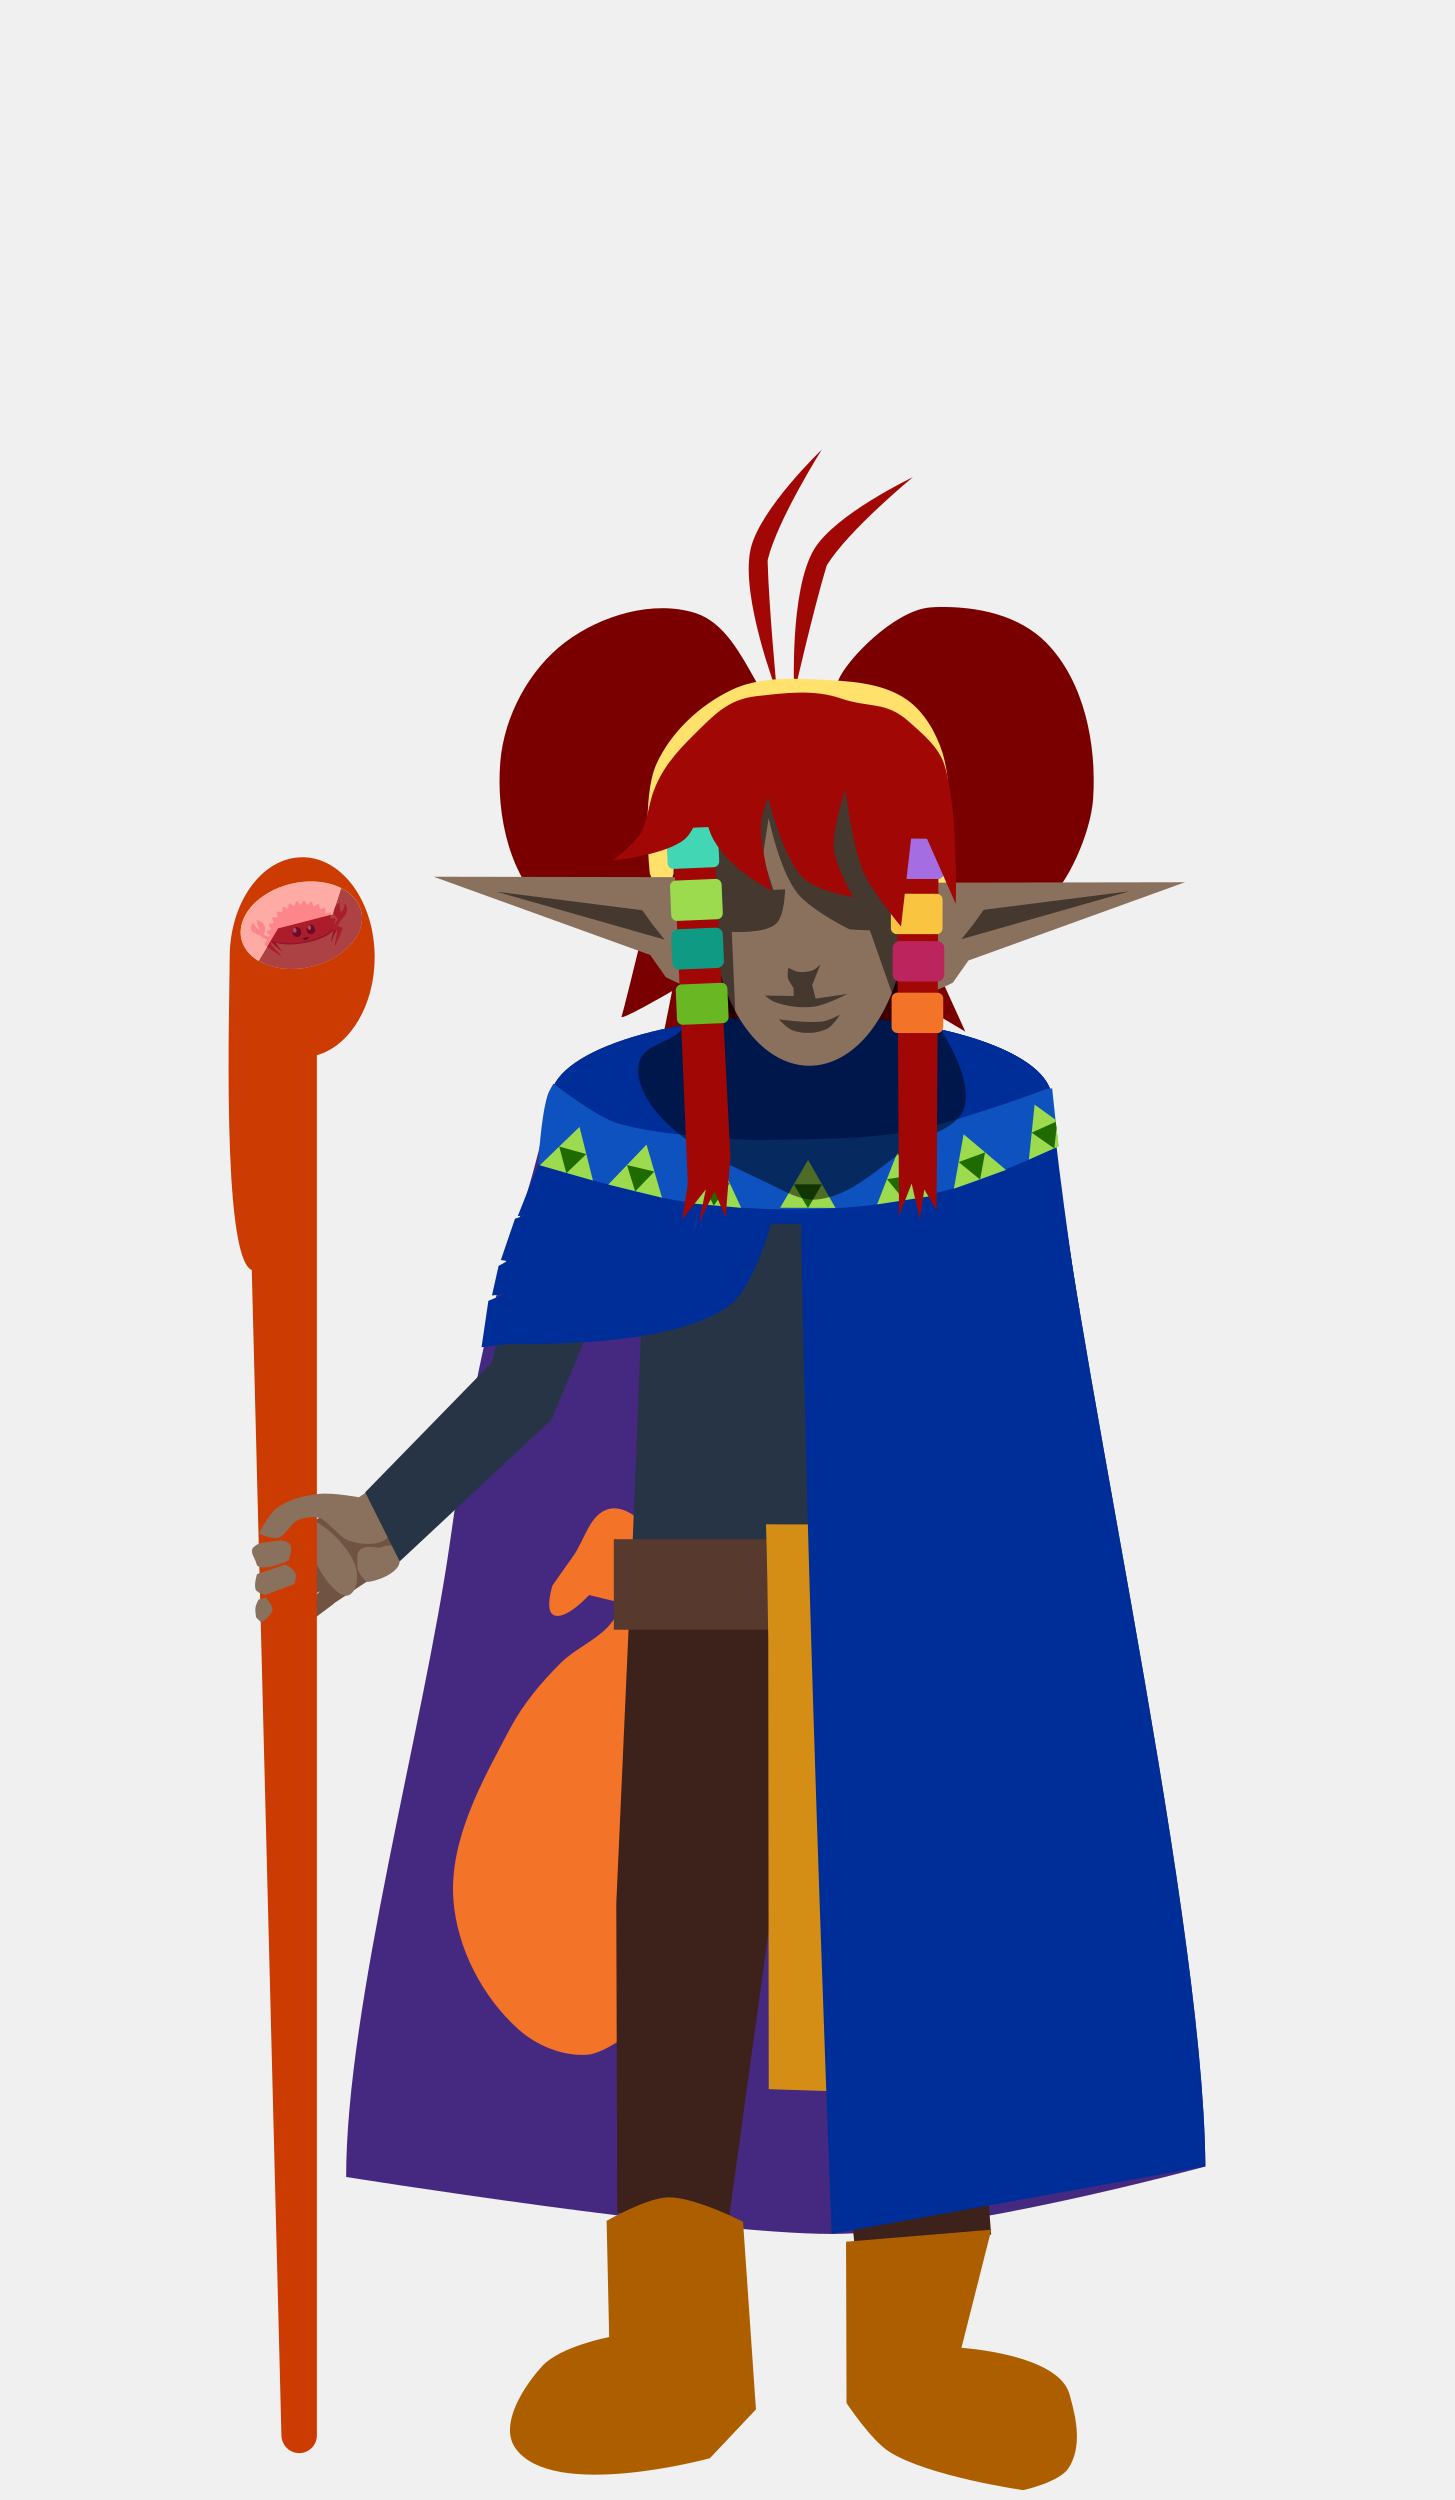
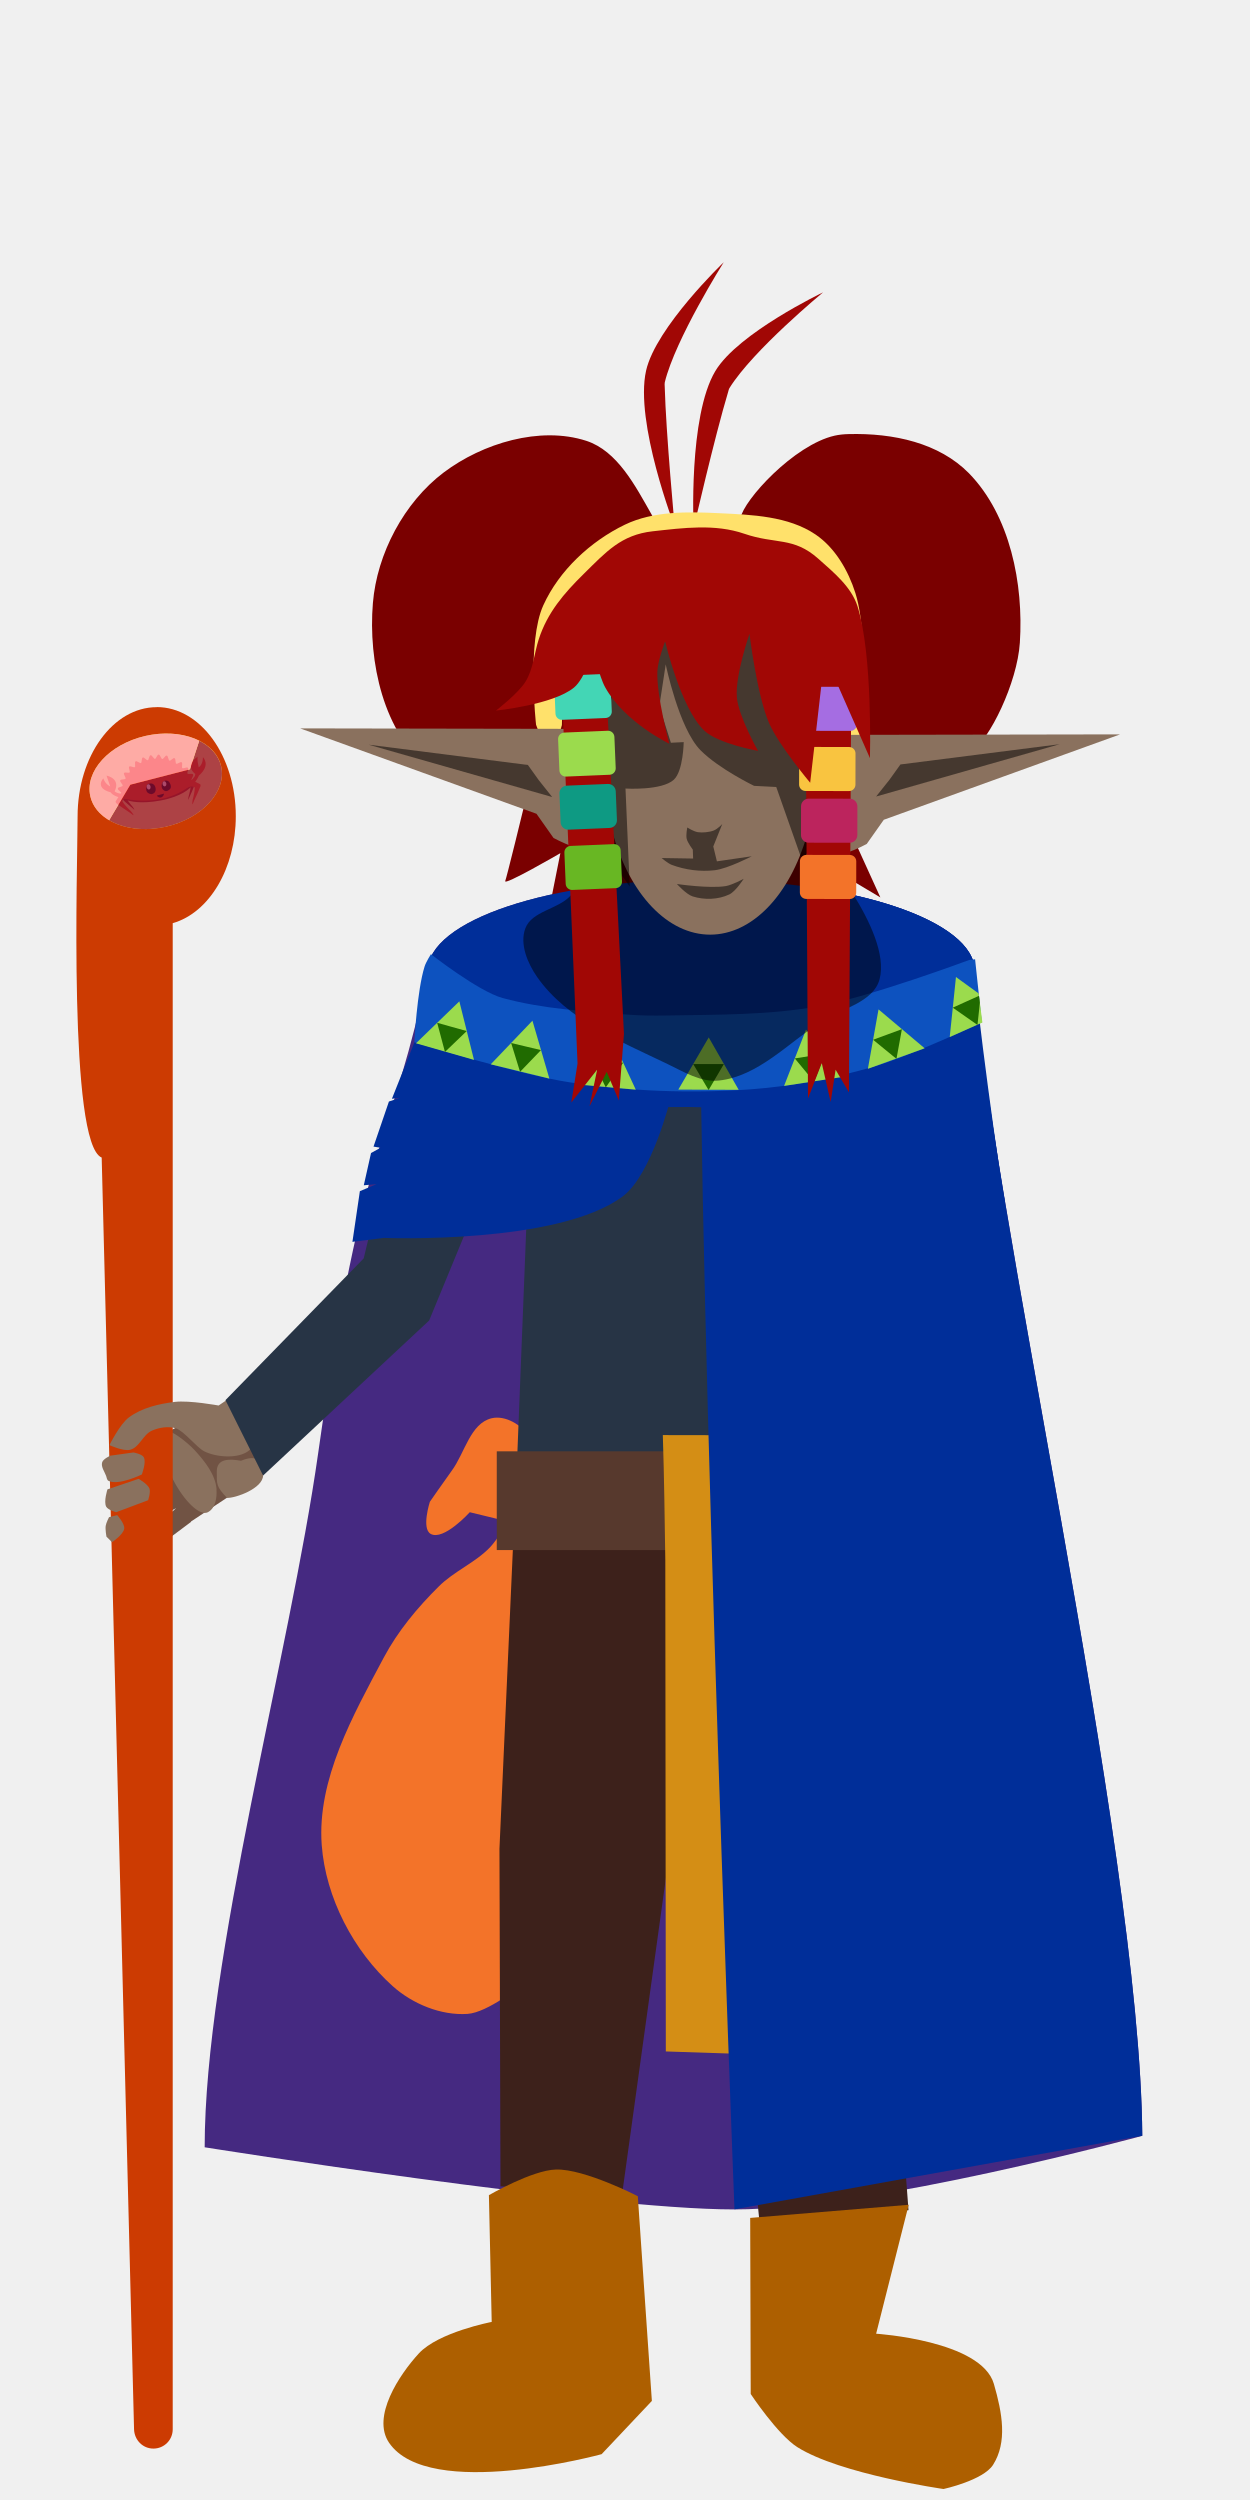
- <svg xmlns="http://www.w3.org/2000/svg" width="15.346mm" height="26.385mm" viewBox="0 0 15.346 26.385" version="1.1" id="svg5">
+ <svg xmlns="http://www.w3.org/2000/svg" width="64" height="128" viewBox="0 0 16.933 33.867" version="1.1" id="svg5">
  <defs id="defs2" />
  <g id="layer1" transform="translate(-14.94546,-23.69205)">
-     <g id="g20350" transform="translate(0.4496761)">
+     <g id="g20350" transform="matrix(1.4007,0,0,1.4007,-7.703476,-12.58691)">
      <path id="path1697" style="fill:#452981;stroke-width:3.193;stroke-linecap:round;stroke-linejoin:round;paint-order:fill markers stroke" d="m 22.952,34.407 c -1.461,0 -2.646,0.396 -2.646,0.884 -0.338,1.648 -0.624,1.582 -1.059,4.662 -0.274,1.94 -1.098,4.907 -1.098,6.715 0,0 3.775,0.602 5.124,0.601 1.336,-4.69e-4 3.944,-0.712 3.944,-0.712 -0.018,-2.817 -1.53,-9.267 -1.62,-11.265 3e-5,-0.488 -1.185,-0.884 -2.646,-0.884 z" />
      <path style="fill:#f37329;stroke:none;stroke-width:0.265px;stroke-linecap:butt;stroke-linejoin:miter;stroke-opacity:1" d="m 20.327,40.425 c 0,0 0.14,-0.202 0.212,-0.301 0.126,-0.171 0.179,-0.458 0.386,-0.507 0.132,-0.031 0.291,0.065 0.364,0.179 0.08,0.124 0.013,0.443 0.013,0.443 l -0.085,3.108 -0.003,1.752 c 0,0 -0.326,0.266 -0.523,0.279 -0.257,0.017 -0.532,-0.097 -0.723,-0.268 -0.38,-0.34 -0.649,-0.857 -0.687,-1.366 -0.046,-0.634 0.301,-1.25 0.6,-1.812 0.136,-0.256 0.326,-0.484 0.532,-0.688 0.147,-0.147 0.352,-0.229 0.496,-0.379 0.07,-0.073 0.175,-0.249 0.175,-0.249 l -0.371,-0.09 c 0,0 -0.254,0.281 -0.379,0.209 -0.09,-0.052 -0.007,-0.31 -0.007,-0.31 z" id="path20835" />
      <path style="fill:#273445;stroke:none;stroke-width:0.265px;stroke-linecap:butt;stroke-linejoin:miter;stroke-opacity:1" d="m 21.322,36.19 -0.16,4.049 0.305,0.287 2.648,-0.007 0.496,-4.749 -3.24,-0.003 z" id="path17366" />
      <path style="fill:#3d211b;stroke:none;stroke-width:0.265px;stroke-linecap:butt;stroke-linejoin:miter;stroke-opacity:1" d="m 21.146,40.523 -0.146,3.259 0.01,3.264 1.179,0.056 0.756,-5.461 0.57,5.75 1.441,-0.115 -0.51,-6.793 z" id="path17580" />
      <rect style="opacity:1;fill:#57392d;fill-opacity:1;stroke:none;stroke-width:3.175;stroke-linecap:round;stroke-linejoin:round;paint-order:fill markers stroke" id="rect20219" width="3.324" height="0.955" x="20.974" y="39.937" />
      <path style="fill:#d48e15;stroke:none;stroke-width:0.268px;stroke-linecap:butt;stroke-linejoin:miter;stroke-opacity:1" d="m 22.58,39.78 c 0.013,0.404 0.018,0.809 0.024,1.213 l 0.005,4.748 1.709,0.057 -0.054,-6.015 z" id="path17932" />
      <path id="path17095" style="fill:#002e99;stroke-width:3.193;stroke-linecap:round;stroke-linejoin:round;paint-order:fill markers stroke" d="m 22.952,34.407 c -0.086,2.466 0.321,12.861 0.321,12.861 l 3.944,-0.712 c -0.018,-2.817 -1.53,-9.267 -1.62,-11.265 3e-5,-0.488 -1.185,-0.884 -2.646,-0.884 z" />
      <g id="g21983">
        <path style="fill:#a10705;stroke:none;stroke-width:0.265px;stroke-linecap:butt;stroke-linejoin:miter;stroke-opacity:1" d="m 22.878,31.009 c 0,0 -0.053,-1.081 0.21,-1.52 0.221,-0.369 1.042,-0.761 1.042,-0.761 0,0 -0.677,0.558 -0.905,0.925 -0.007,0.011 -0.009,0.024 -0.013,0.037 -0.131,0.435 -0.334,1.32 -0.334,1.32 z" id="path21920" />
        <path style="fill:#a10705;stroke:none;stroke-width:0.265px;stroke-linecap:butt;stroke-linejoin:miter;stroke-opacity:1" d="m 22.695,30.995 c 0,0 -0.389,-1.01 -0.277,-1.509 0.094,-0.42 0.751,-1.049 0.751,-1.049 0,0 -0.468,0.742 -0.57,1.161 -0.003,0.013 -0.001,0.026 -7.41e-4,0.039 0.012,0.454 0.097,1.358 0.097,1.358 z" id="path21660" />
        <path id="path8452" style="fill:#7a0000;stroke:none;stroke-width:0.265px;stroke-linecap:butt;stroke-linejoin:miter;stroke-opacity:1" d="m 24.373,30.099 c -0.046,0.001 -0.09,0.006 -0.131,0.015 -0.393,0.089 -0.881,0.623 -0.911,0.798 -0.03,0.175 0.05,0.402 -0.034,0.575 -0.096,0.198 -0.281,0.497 -0.493,0.439 -0.354,-0.097 -0.152,-0.73 -0.333,-1.05 -0.157,-0.276 -0.33,-0.614 -0.631,-0.712 -0.448,-0.145 -1.003,0.023 -1.379,0.306 -0.383,0.289 -0.646,0.786 -0.685,1.263 -0.047,0.564 0.101,1.263 0.552,1.605 0.206,0.156 0.515,0.041 0.774,0.044 0.07,0.001 0.141,0.005 0.211,0.009 -0.103,0.425 -0.244,0.997 -0.257,1.03 -0.021,0.053 0.533,-0.269 0.533,-0.269 l -0.17,0.854 0.692,-0.882 0.065,1.088 0.576,-0.964 0.218,0.947 0.467,-0.902 0.417,0.677 0.117,-0.814 0.713,0.424 -0.483,-1.061 0.403,0.312 -0.193,-0.434 c 0.45,0.01 0.996,-0.122 1.146,-0.22 0.183,-0.118 0.451,-0.674 0.476,-1.06 0.037,-0.57 -0.094,-1.232 -0.494,-1.641 C 25.252,30.186 24.816,30.087 24.373,30.099 Z m -1.32,2.619 c 0.221,-0.005 0.394,0.151 0.568,0.313 l -1.043,-0.041 c 0.142,-0.141 0.287,-0.267 0.475,-0.271 z" />
      </g>
      <path style="fill:#ffe16b;stroke:none;stroke-width:0.265px;stroke-linecap:butt;stroke-linejoin:miter;stroke-opacity:1" d="m 21.354,32.91 c 0,0 -0.09,-0.804 0.07,-1.155 0.153,-0.337 0.456,-0.619 0.789,-0.78 0.276,-0.133 0.607,-0.126 0.913,-0.111 0.317,0.015 0.668,0.028 0.931,0.206 0.189,0.128 0.317,0.349 0.386,0.568 0.16,0.512 0.017,1.609 0.017,1.609 l -0.305,-0.091 -0.016,-1.577 -1.957,-0.21 -0.557,0.587 -0.021,0.957 -0.109,0.373 z" id="path21384" />
      <g id="g13282" transform="translate(0.3612543,-2.482666)">
        <path id="path11152" style="fill:#715344;stroke:none;stroke-width:1px;stroke-linecap:butt;stroke-linejoin:miter;stroke-opacity:1" d="M 11.551,69.008 8.818,70.348 9.342,72.264 7.969,72.9 c 0,0 -0.347,0.425 -0.227,0.602 0.133,0.194 0.707,0.006 0.707,0.006 l 1.244,-0.646 0.002,0.002 -1.26,1.127 c 0,0 -0.367,0.678 -0.389,0.998 -0.022,0.32 0.584,-0.42 0.584,-0.42 l 1.613,-1.207 -0.004,-0.012 2.73,-1.805 z" transform="matrix(0.2645833,0,0,0.2645833,14.94546,23.69205)" />
        <path id="path12984" style="opacity:1;fill:#8a715e;stroke-width:3.175;stroke-linecap:round;stroke-linejoin:round;paint-order:fill markers stroke" d="m 17.902,42.789 c 0.005,0.078 -0.008,0.18 -0.084,0.22 -0.077,0.039 -0.228,-0.105 -0.339,-0.321 -0.111,-0.217 -0.139,-0.424 -0.062,-0.463 0.038,-0.02 0.199,0.103 0.274,0.184 0.098,0.107 0.202,0.236 0.212,0.381 z" />
        <path id="path12595" style="opacity:1;fill:#8a715e;stroke-width:3.175;stroke-linecap:round;stroke-linejoin:round;paint-order:fill markers stroke" d="m 18.353,42.651 c 0,0.128 -0.269,0.223 -0.349,0.219 -0.105,-0.111 -0.099,-0.128 -0.099,-0.256 -10e-7,-0.128 0.125,-0.122 0.234,-0.103 0.169,-0.07 0.214,0.012 0.214,0.14 z" />
      </g>
      <path id="rect9391" style="fill:#cc3b02;stroke-width:3.175;stroke-linecap:round;stroke-linejoin:round;paint-order:fill markers stroke" d="m 17.685,32.74 c -0.422,-2.1e-5 -0.765,0.473 -0.765,1.056 1.3e-5,0.467 -0.091,3.166 0.233,3.3 l 0.313,12.299 c 0.003,0.104 0.084,0.187 0.187,0.187 0.104,0 0.187,-0.083 0.187,-0.187 v -14.566 c 0.355,-0.101 0.61,-0.533 0.61,-1.034 5.7e-5,-0.583 -0.342,-1.056 -0.765,-1.056 z" />
      <g id="g18814">
        <path style="fill:#8a715e;stroke:none;stroke-width:0.265px;stroke-linecap:butt;stroke-linejoin:miter;stroke-opacity:1" d="m 18.368,39.437 -0.084,0.057 c 0,0 -0.283,-0.052 -0.424,-0.035 -0.155,0.019 -0.32,0.057 -0.445,0.151 -0.087,0.065 -0.187,0.267 -0.187,0.267 0,0 0.134,0.062 0.2,0.045 0.091,-0.023 0.125,-0.148 0.211,-0.185 0.071,-0.031 0.158,-0.045 0.232,-0.022 0.075,0.023 0.202,0.185 0.272,0.221 0.117,0.06 0.338,0.077 0.437,-0.009 0.135,-0.117 -0.214,-0.49 -0.214,-0.49 z" id="path10446" />
        <path style="fill:#8a715e;stroke:none;stroke-width:0.265px;stroke-linecap:butt;stroke-linejoin:miter;stroke-opacity:1" d="m 17.237,39.979 0.223,-0.031 c 0,0 0.082,0.014 0.1,0.046 0.027,0.049 -0.019,0.167 -0.019,0.167 0,0 -0.225,0.111 -0.323,0.061 -0.015,-0.008 -0.016,-0.031 -0.022,-0.047 -0.016,-0.043 -0.052,-0.089 -0.038,-0.133 0.01,-0.032 0.079,-0.063 0.079,-0.063 z" id="path10728" />
        <path style="fill:#8a715e;stroke:none;stroke-width:0.265px;stroke-linecap:butt;stroke-linejoin:miter;stroke-opacity:1" d="m 17.209,40.305 0.301,-0.102 c 0,0 0.088,0.05 0.105,0.094 0.013,0.035 -0.013,0.113 -0.013,0.113 l -0.309,0.116 c 0,0 -0.078,-0.021 -0.096,-0.053 -0.027,-0.049 0.012,-0.169 0.012,-0.169 z" id="path11084" />
        <path style="fill:#8a715e;stroke:none;stroke-width:0.265px;stroke-linecap:butt;stroke-linejoin:miter;stroke-opacity:1" d="m 17.192,40.657 c 0.004,-0.029 0.032,-0.083 0.032,-0.083 l 0.079,-0.02 c 0,0 0.074,0.082 0.068,0.13 -0.007,0.058 -0.118,0.132 -0.118,0.132 l -0.054,-0.054 c 0,0 -0.013,-0.071 -0.007,-0.106 z" id="path12196" />
      </g>
      <path style="fill:#273445;stroke:none;stroke-width:0.265px;stroke-linecap:butt;stroke-linejoin:miter;stroke-opacity:1" d="m 20.375,35.204 -0.688,2.867 -1.337,1.371 0.364,0.729 1.606,-1.499 1.006,-2.44 z" id="path9023" />
      <path id="path16146" style="fill:#002e99;stroke-width:3.193;stroke-linecap:round;stroke-linejoin:round;paint-order:fill markers stroke" d="m 22.952,34.407 c -1.461,0 -2.646,0.396 -2.646,0.884 0,0 -0.09,1.019 -0.109,1.373 0,0 1.285,-0.057 2.634,-0.057 1.336,-4.76e-4 3.059,0.915 3.059,0.915 -0.043,-0.15 -0.299,-2.055 -0.293,-2.23 3e-5,-0.488 -1.185,-0.884 -2.646,-0.884 z" />
      <path style="fill:#002e99;stroke:none;stroke-width:0.265px;stroke-linecap:butt;stroke-linejoin:miter;stroke-opacity:1" d="m 22.656,36.521 c 0,0 -0.181,0.738 -0.462,0.949 -0.625,0.47 -2.312,0.403 -2.312,0.403 l -0.304,0.038 0.072,-0.49 0.161,-0.068 -0.123,0.011 0.07,-0.312 0.092,-0.051 -0.068,-0.011 0.149,-0.436 0.107,-0.036 -0.078,0.009 0.221,-0.555 1.629,0.178 z" id="path15723" />
      <g id="g19959">
        <path style="fill:#0d52bf;stroke:none;stroke-width:0.265px;stroke-linecap:butt;stroke-linejoin:miter;stroke-opacity:1" d="m 20.336,35.128 c 0,0 0.462,0.362 0.695,0.425 0.39,0.106 0.799,0.129 1.202,0.16 0.125,0.01 0.251,0.011 0.377,0.009 0.494,-0.009 0.994,-0.002 1.48,-0.09 0.499,-0.091 1.453,-0.447 1.453,-0.447 l 0.057,-0.007 0.065,0.61 c 0,0 -0.681,0.322 -1.04,0.427 -0.389,0.114 -0.791,0.191 -1.195,0.221 -0.583,0.042 -1.174,0.019 -1.752,-0.068 -0.479,-0.072 -1.501,-0.387 -1.501,-0.387 0,0 0.025,-0.498 0.099,-0.733 0.013,-0.043 0.062,-0.12 0.062,-0.12 z" id="path8067" />
        <g id="g19934">
          <g id="g19495" transform="matrix(0.2861664,0.08095306,-0.08095306,0.2861664,16.83843,23.65387)">
            <path style="opacity:1;fill:#9bdb4d;fill-opacity:1;stroke:none;stroke-width:12;stroke-linecap:round;stroke-linejoin:round;paint-order:fill markers stroke" id="path19260" d="m 30.407,50.539 -3.646,-2.579 -3.646,-2.579 4.056,-1.868 4.056,-1.868 -0.411,4.447 z" transform="matrix(0.01957122,0.2189293,-0.2189293,0.01957122,32.61317,29.20079)" />
            <path style="opacity:1;fill:#206b00;fill-opacity:1;stroke:none;stroke-width:12;stroke-linecap:round;stroke-linejoin:round;paint-order:fill markers stroke" id="path19383" d="m 30.407,50.539 -3.646,-2.579 -3.646,-2.579 4.056,-1.868 4.056,-1.868 -0.411,4.447 z" transform="matrix(0.00994327,-0.1088083,-0.1112283,-0.00972694,27.9457,39.81735)" />
          </g>
          <g id="g19587" transform="matrix(0.2891297,0.06963185,-0.06963185,0.2891297,17.07891,23.99871)">
            <path style="opacity:1;fill:#9bdb4d;fill-opacity:1;stroke:none;stroke-width:12;stroke-linecap:round;stroke-linejoin:round;paint-order:fill markers stroke" id="path19583" d="m 30.407,50.539 -3.646,-2.579 -3.646,-2.579 4.056,-1.868 4.056,-1.868 -0.411,4.447 z" transform="matrix(0.01957122,0.2189293,-0.2189293,0.01957122,32.61317,29.20079)" />
            <path style="opacity:1;fill:#206b00;fill-opacity:1;stroke:none;stroke-width:12;stroke-linecap:round;stroke-linejoin:round;paint-order:fill markers stroke" id="path19585" d="m 30.407,50.539 -3.646,-2.579 -3.646,-2.579 4.056,-1.868 4.056,-1.868 -0.411,4.447 z" transform="matrix(0.00994327,-0.1088083,-0.1112283,-0.00972694,27.9457,39.81735)" />
          </g>
          <g id="g19593" transform="matrix(0.2963243,0.02522925,-0.02522925,0.2963243,16.10476,24.9108)">
            <path style="opacity:1;fill:#9bdb4d;fill-opacity:1;stroke:none;stroke-width:12;stroke-linecap:round;stroke-linejoin:round;paint-order:fill markers stroke" id="path19589" d="m 30.407,50.539 -3.646,-2.579 -3.646,-2.579 4.056,-1.868 4.056,-1.868 -0.411,4.447 z" transform="matrix(0.01957122,0.2189293,-0.2189293,0.01957122,32.61317,29.20079)" />
            <path style="opacity:1;fill:#206b00;fill-opacity:1;stroke:none;stroke-width:12;stroke-linecap:round;stroke-linejoin:round;paint-order:fill markers stroke" id="path19591" d="m 30.407,50.539 -3.646,-2.579 -3.646,-2.579 4.056,-1.868 4.056,-1.868 -0.411,4.447 z" transform="matrix(0.00994327,-0.1088083,-0.1112283,-0.00972694,27.9457,39.81735)" />
          </g>
          <g id="g19599" transform="matrix(0.2973961,3.7557174e-4,-3.7557174e-4,0.2973961,16.15836,25.47199)">
            <path style="opacity:1;fill:#9bdb4d;fill-opacity:1;stroke:none;stroke-width:12;stroke-linecap:round;stroke-linejoin:round;paint-order:fill markers stroke" id="path19595" d="m 30.407,50.539 -3.646,-2.579 -3.646,-2.579 4.056,-1.868 4.056,-1.868 -0.411,4.447 z" transform="matrix(0.01957122,0.2189293,-0.2189293,0.01957122,32.61317,29.20079)" />
            <path style="opacity:1;fill:#206b00;fill-opacity:1;stroke:none;stroke-width:12;stroke-linecap:round;stroke-linejoin:round;paint-order:fill markers stroke" id="path19597" d="m 30.407,50.539 -3.646,-2.579 -3.646,-2.579 4.056,-1.868 4.056,-1.868 -0.411,4.447 z" transform="matrix(0.00994327,-0.1088083,-0.1112283,-0.00972694,27.9457,39.81735)" />
          </g>
          <g id="g19605" transform="matrix(0.2938207,-0.04597832,0.04597832,0.2938207,15.55224,26.59487)">
            <path style="opacity:1;fill:#9bdb4d;fill-opacity:1;stroke:none;stroke-width:12;stroke-linecap:round;stroke-linejoin:round;paint-order:fill markers stroke" id="path19601" d="m 30.407,50.539 -3.646,-2.579 -3.646,-2.579 4.056,-1.868 4.056,-1.868 -0.411,4.447 z" transform="matrix(0.01957122,0.2189293,-0.2189293,0.01957122,32.61317,29.20079)" />
            <path style="opacity:1;fill:#206b00;fill-opacity:1;stroke:none;stroke-width:12;stroke-linecap:round;stroke-linejoin:round;paint-order:fill markers stroke" id="path19603" d="m 30.407,50.539 -3.646,-2.579 -3.646,-2.579 4.056,-1.868 4.056,-1.868 -0.411,4.447 z" transform="matrix(0.00994327,-0.1088083,-0.1112283,-0.00972694,27.9457,39.81735)" />
          </g>
          <g id="g19611" transform="matrix(0.2794286,-0.101805,0.101805,0.2794286,14.62445,28.19586)">
            <path style="opacity:1;fill:#9bdb4d;fill-opacity:1;stroke:none;stroke-width:12;stroke-linecap:round;stroke-linejoin:round;paint-order:fill markers stroke" id="path19607" d="m 30.407,50.539 -3.646,-2.579 -3.646,-2.579 4.056,-1.868 4.056,-1.868 -0.411,4.447 z" transform="matrix(0.01957122,0.2189293,-0.2189293,0.01957122,32.61317,29.20079)" />
            <path style="opacity:1;fill:#206b00;fill-opacity:1;stroke:none;stroke-width:12;stroke-linecap:round;stroke-linejoin:round;paint-order:fill markers stroke" id="path19609" d="m 30.407,50.539 -3.646,-2.579 -3.646,-2.579 4.056,-1.868 4.056,-1.868 -0.411,4.447 z" transform="matrix(0.00994327,-0.1088083,-0.1112283,-0.00972694,27.9457,39.81735)" />
          </g>
          <g id="g19911">
            <path id="path19613" style="opacity:1;fill:#9bdb4d;stroke-width:2.965;stroke-linecap:round;stroke-linejoin:round;paint-order:fill markers stroke" d="m 39.57,44.061 -0.113,1.098 -0.115,1.096 1.008,-0.449 0.186,-0.082 -0.135,-1.061 z" transform="matrix(0.2645833,0,0,0.2645833,14.94546,23.69205)" />
            <path id="path19615" style="opacity:1;fill:#206b00;stroke-width:1.49;stroke-linecap:round;stroke-linejoin:round;paint-order:fill markers stroke" d="m 40.412,44.748 -0.447,0.201 -0.512,0.232 0.453,0.316 0.451,0.316 0.059,-0.547 0.027,-0.262 z" transform="matrix(0.2645833,0,0,0.2645833,14.94546,23.69205)" />
          </g>
        </g>
      </g>
      <path style="opacity:0.5;fill:#000000;stroke:none;stroke-width:0.265px;stroke-linecap:butt;stroke-linejoin:miter;stroke-opacity:1" d="m 21.686,34.565 c -0.122,0.131 -0.374,0.147 -0.436,0.315 -0.056,0.151 0.022,0.337 0.114,0.469 0.29,0.415 0.807,0.623 1.263,0.843 0.156,0.075 0.322,0.178 0.495,0.159 0.378,-0.04 0.67,-0.362 0.989,-0.569 0.196,-0.127 0.508,-0.187 0.566,-0.413 0.12,-0.468 -0.617,-1.311 -0.617,-1.311 l -0.092,-0.05 -1.968,0.049 c 0,0 -0.178,0.362 -0.313,0.507 z" id="path22242" />
      <path id="path21959" style="fill:#8a715e;stroke:none;stroke-width:0.265px;stroke-linecap:butt;stroke-linejoin:miter;stroke-opacity:1" d="m 23.037,31.632 a 1.031,1.655 0 0 0 -1.031,1.655 1.031,1.655 0 0 0 0.006,0.167 l -0.16,-0.504 -2.78,-0.005 2.286,0.826 0.165,0.234 c 0,0 0.349,0.193 0.492,0.105 0.043,-0.026 0.066,-0.091 0.079,-0.158 a 1.031,1.655 0 0 0 0.944,0.988 1.031,1.655 0 0 0 0.937,-0.966 c 0.011,0.079 0.034,0.163 0.085,0.194 0.143,0.088 0.492,-0.105 0.492,-0.105 l 0.165,-0.234 2.286,-0.826 -2.781,0.005 -0.165,0.522 a 1.031,1.655 0 0 0 0.011,-0.244 1.031,1.655 0 0 0 -1.031,-1.655 z" />
      <path style="opacity:0.5;fill:#000000;stroke:none;stroke-width:0.265px;stroke-linecap:butt;stroke-linejoin:miter;stroke-opacity:1" d="m 21.951,32.172 0.973,-0.502 0.938,0.331 0.303,0.453 -0.146,2.03 -0.342,-0.972 -0.214,-0.011 c 0,0 -0.34,-0.164 -0.518,-0.344 -0.21,-0.212 -0.337,-0.831 -0.337,-0.831 l -0.062,0.406 0.112,0.352 0.124,-0.006 c 0,0 -0.004,0.278 -0.095,0.363 -0.116,0.108 -0.468,0.086 -0.468,0.086 l 0.041,0.948 -0.424,-0.606 z" id="path23641" />
      <g id="g15555" transform="translate(0.333146,-2.464982)">
        <g id="g15539">
          <path style="fill:#a10705;fill-opacity:1;stroke:none;stroke-width:0.265px;stroke-linecap:butt;stroke-linejoin:miter;stroke-opacity:1" d="m 21.681,34.647 0.19,3.718 -0.05,0.644 -0.117,-0.277 -0.166,0.332 0.074,-0.354 -0.25,0.318 0.06,-0.376 -0.166,-3.948 0.219,-0.759 2.33,-0.078 0.266,0.858 -0.024,4.206 -0.129,-0.22 -0.048,0.313 -0.086,-0.377 -0.133,0.343 -0.027,-4.589 z" id="path4930" />
          <g id="g15525">
            <g id="g5847">
              <rect style="opacity:1;fill:#0e9a83;fill-opacity:1;stroke:none;stroke-width:2.705;stroke-linecap:round;stroke-linejoin:round;paint-order:fill markers stroke" id="rect5100" width="0.545" height="0.426" x="19.725" y="36.822" ry="0.074" transform="rotate(-2.390825)" />
              <rect style="opacity:1;fill:#68b723;fill-opacity:1;stroke:none;stroke-width:2.705;stroke-linecap:round;stroke-linejoin:round;paint-order:fill markers stroke" id="rect5420" width="0.545" height="0.426" x="19.749" y="37.406" ry="0.062" transform="rotate(-2.390825)" />
              <rect style="opacity:1;fill:#9bdb4d;fill-opacity:1;stroke:none;stroke-width:2.705;stroke-linecap:round;stroke-linejoin:round;paint-order:fill markers stroke" id="rect5540" width="0.545" height="0.426" x="19.734" y="36.308" ry="0.062" transform="rotate(-2.390825)" />
              <rect style="opacity:1;fill:#43d6b5;fill-opacity:1;stroke:none;stroke-width:2.705;stroke-linecap:round;stroke-linejoin:round;paint-order:fill markers stroke" id="rect5542" width="0.545" height="0.426" x="19.719" y="35.758" ry="0.062" transform="rotate(-2.390825)" />
            </g>
            <g id="g15513">
              <rect style="fill:#bc245d;fill-opacity:1;stroke:none;stroke-width:2.705;stroke-linecap:round;stroke-linejoin:round;paint-order:fill markers stroke" id="rect5849" width="0.545" height="0.426" x="23.641" y="36.052" ry="0.074" transform="rotate(0.0910354)" />
              <rect style="fill:#f37329;fill-opacity:1;stroke:none;stroke-width:2.705;stroke-linecap:round;stroke-linejoin:round;paint-order:fill markers stroke" id="rect5851" width="0.545" height="0.426" x="23.631" y="36.596" ry="0.062" transform="rotate(0.0910354)" />
              <rect style="fill:#f9c440;fill-opacity:1;stroke:none;stroke-width:2.705;stroke-linecap:round;stroke-linejoin:round;paint-order:fill markers stroke" id="rect5853" width="0.545" height="0.426" x="23.622" y="35.552" ry="0.062" transform="rotate(0.0910354)" />
              <rect style="fill:#a56de2;fill-opacity:1;stroke:none;stroke-width:2.705;stroke-linecap:round;stroke-linejoin:round;paint-order:fill markers stroke" id="rect5855" width="0.545" height="0.426" x="23.635" y="34.97" ry="0.062" transform="rotate(0.0910354)" />
            </g>
          </g>
        </g>
        <path style="fill:#a10705;fill-opacity:1;stroke:none;stroke-width:0.265px;stroke-linecap:butt;stroke-linejoin:miter;stroke-opacity:1" d="m 21.576,34.65 c 0,0 0.052,0.253 0.114,0.364 0.188,0.338 0.62,0.545 0.62,0.545 0,0 -0.126,-0.465 -0.116,-0.702 0.004,-0.1 0.075,-0.29 0.075,-0.29 0,0 0.15,0.648 0.379,0.865 0.134,0.127 0.52,0.196 0.52,0.196 0,0 -0.189,-0.333 -0.205,-0.517 -0.019,-0.209 0.122,-0.616 0.122,-0.616 0,0 0.072,0.595 0.19,0.865 0.093,0.214 0.397,0.576 0.397,0.576 l 0.141,-1.23 0.437,0.992 c 0,0 0.028,-0.997 -0.12,-1.468 -0.06,-0.19 -0.232,-0.329 -0.381,-0.462 -0.24,-0.213 -0.41,-0.136 -0.713,-0.24 -0.285,-0.098 -0.588,-0.057 -0.888,-0.024 -0.303,0.034 -0.449,0.198 -0.666,0.412 -0.193,0.19 -0.351,0.374 -0.435,0.632 -0.044,0.136 -0.053,0.288 -0.128,0.41 -0.07,0.114 -0.286,0.28 -0.286,0.28 0,0 0.553,-0.056 0.755,-0.223 0.106,-0.087 0.19,-0.364 0.19,-0.364 z" id="path4407" />
      </g>
      <path style="fill:#ad5f00;stroke:none;stroke-width:0.265px;stroke-linecap:butt;stroke-linejoin:miter;stroke-opacity:1" d="m 20.898,47.131 0.027,1.226 c 0,0 -0.516,0.099 -0.705,0.305 -0.189,0.206 -0.458,0.612 -0.288,0.863 0.386,0.568 2.056,0.111 2.056,0.111 l 0.486,-0.515 -0.136,-1.98 c 0,0 -0.514,-0.265 -0.791,-0.258 -0.231,0.006 -0.649,0.248 -0.649,0.248 z" id="path18113" />
      <path style="fill:#ad5f00;stroke:none;stroke-width:0.265px;stroke-linecap:butt;stroke-linejoin:miter;stroke-opacity:1" d="m 23.425,47.351 0.005,1.703 c 0,0 0.259,0.392 0.451,0.514 0.414,0.262 1.414,0.405 1.414,0.405 0,0 0.384,-0.084 0.479,-0.234 0.139,-0.22 0.09,-0.498 0.008,-0.782 -0.121,-0.421 -1.139,-0.486 -1.139,-0.486 l 0.315,-1.247 z" id="path18115" />
      <path style="opacity:0.5;fill:#000000;stroke:none;stroke-width:0.265px;stroke-linecap:butt;stroke-linejoin:miter;stroke-opacity:1" d="m 19.735,33.103 1.54,0.196 0.106,0.148 0.129,0.162 z" id="path22026" />
      <path style="opacity:0.5;fill:#000000;stroke:none;stroke-width:0.265px;stroke-linecap:butt;stroke-linejoin:miter;stroke-opacity:1" d="m 26.418,33.098 -1.54,0.196 -0.106,0.148 -0.129,0.162 z" id="path22207" />
      <g id="g23606" transform="translate(-0.01552513,-0.7770643)">
        <g id="g23060">
          <ellipse style="fill:#ffe16b;fill-opacity:1;stroke:none;stroke-width:3.548;stroke-linecap:round;stroke-linejoin:round;paint-order:fill markers stroke" id="ellipse22954" cx="37.33" cy="-9.561" rx="0.45" ry="0.649" transform="rotate(77.03703)" />
          <g id="g22992" transform="matrix(8.691585e-4,-1.6209665e-4,1.6209665e-4,8.691585e-4,17.09901,34.00196)" style="clip-rule:evenodd;fill-rule:evenodd;stroke-linejoin:round;stroke-miterlimit:1.414">
            <g transform="translate(1009.4,506.362)" id="g22958">
              <path d="m 0,-7.203 -12.072,-25.006 c 0.063,-0.947 0.111,-1.898 0.111,-2.853 0,-28.346 -29.478,-54.471 -79.069,-75.389 v 17.393 c -4.836,-1.919 -9.871,-3.787 -15.117,-5.593 v -8.108 c -70.874,-25.56 -176.383,-41.778 -294.241,-41.778 -102.973,0 -196.529,12.38 -265.791,32.554 v 28.246 h -0.002 v -34.188 c -70.96,22.55 -114.954,53.877 -114.954,88.515 0,5.46 1.101,10.838 3.217,16.113 l -7.228,12.867 c 0,0 -5.792,7.512 4.406,23.362 8.994,13.977 54.048,68.685 77.827,97.335 10.214,14.687 17.141,23.734 17.746,22.859 0.955,-1.386 -6.351,-28.961 -26.635,-60.423 -9.466,-16.895 -20.768,-39.283 -27.554,-55.819 18.942,11.99 130.23,68.029 357.232,67.801 231.994,-0.232 335.115,-72.851 346.433,-82.737 -3.955,15.889 -17.468,48.033 -28.245,70.638 -17.706,32.331 -24.12,60.478 -23.296,61.87 0.524,0.878 6.565,-8.441 15.476,-23.543 C -51.025,87.37 -11.739,30.974 -3.889,16.608 5.007,0.323 0,-7.203 0,-7.203" style="fill:#a52b00;fill-rule:nonzero" id="path22956" />
            </g>
            <g transform="translate(1079.49,294.885)" id="g22962">
              <path d="m 0,204.135 -79.343,-58.446 c -0.745,-2.6 -1.49,-5.201 -2.26,-7.781 l 26.062,-37.754 c 2.66,-3.84 3.196,-8.832 1.469,-13.211 -1.731,-4.358 -5.515,-7.482 -9.99,-8.247 l -44.066,-7.479 c -1.709,-3.485 -3.498,-6.916 -5.294,-10.319 L -94.907,18.51 c 1.903,-4.317 1.505,-9.335 -1.022,-13.254 -2.517,-3.937 -6.786,-6.237 -11.338,-6.058 l -44.724,1.625 c -2.315,-3.016 -4.667,-6.003 -7.067,-8.937 l 10.278,-45.432 c 1.042,-4.612 -0.274,-9.443 -3.487,-12.794 -3.195,-3.339 -7.838,-4.722 -12.253,-3.639 l -43.562,10.709 c -2.82,-2.493 -5.688,-4.953 -8.588,-7.365 l 1.567,-46.641 c 0.168,-4.721 -2.033,-9.208 -5.812,-11.829 -3.777,-2.636 -8.57,-3.032 -12.701,-1.074 l -40.638,19.321 c -3.273,-1.878 -6.565,-3.737 -9.892,-5.537 l -7.181,-45.961 c -0.729,-4.656 -3.724,-8.612 -7.919,-10.418 -4.185,-1.817 -8.976,-1.228 -12.648,1.536 l -36.232,27.185 c -3.569,-1.185 -7.153,-2.32 -10.779,-3.407 l -15.617,-43.585 c -1.588,-4.443 -5.25,-7.706 -9.716,-8.624 -4.45,-0.909 -9.028,0.632 -12.114,4.08 l -30.499,34.119 c -3.685,-0.423 -7.377,-0.81 -11.076,-1.131 l -23.549,-39.676 c -2.384,-4.018 -6.597,-6.464 -11.139,-6.464 -4.529,0 -8.75,2.446 -11.118,6.464 l -23.555,39.676 c -3.701,0.321 -7.408,0.708 -11.088,1.131 l -30.499,-34.119 c -3.09,-3.448 -7.684,-4.989 -12.122,-4.08 -4.46,0.93 -8.128,4.181 -9.707,8.624 l -15.629,43.585 c -3.621,1.087 -7.205,2.23 -10.78,3.407 l -36.22,-27.185 c -3.683,-2.774 -8.478,-3.361 -12.668,-1.536 -4.181,1.806 -7.188,5.762 -7.913,10.418 l -7.186,45.961 c -3.322,1.8 -6.614,3.649 -9.895,5.537 l -40.634,-19.321 c -4.127,-1.966 -8.945,-1.562 -12.704,1.074 -3.773,2.621 -5.98,7.108 -5.81,11.829 l 1.562,46.641 c -2.894,2.412 -5.756,4.872 -8.591,7.365 l -43.554,-10.709 c -4.423,-1.074 -9.062,0.3 -12.265,3.639 -3.221,3.351 -4.526,8.182 -3.491,12.794 l 10.257,45.432 c -2.378,2.945 -4.733,5.921 -7.042,8.937 l -44.724,-1.625 c -4.513,-0.135 -8.821,2.121 -11.343,6.058 -2.527,3.919 -2.91,8.937 -1.029,13.254 l 18.528,42.388 c -1.799,3.403 -3.586,6.834 -5.309,10.319 l -44.063,7.479 c -4.479,0.754 -8.252,3.876 -9.994,8.247 -1.728,4.379 -1.167,9.371 1.474,13.211 l 26.066,37.754 c -0.201,0.667 -0.387,1.339 -0.587,2.008 l -73.696,78.285 c 0,0 -11.296,8.851 5.147,29.654 14.5,18.351 88.951,91.096 128.271,129.205 16.606,19.348 27.984,31.329 29.172,30.293 1.876,-1.645 -7.972,-36.847 -40.682,-78.149 -25.216,-37.056 -57.941,-94.049 -50.267,-100.618 0,0 8.729,-11.081 26.242,-19.057 0.641,0.512 -0.662,-0.507 0,0 0,0 369.595,170.491 712.429,2.884 39.164,-7.025 62.873,13.955 62.873,13.955 8.176,4.74 -12.996,63.344 -30.407,102.137 -23.679,44.05 -27.151,78.422 -25.144,79.614 1.268,0.757 9.883,-12.353 22.172,-33.217 C -67.814,332.649 -10.492,252.1 0,232.534 11.895,210.352 0,204.135 0,204.135" style="fill:#f74c00;fill-rule:nonzero" id="path22960" />
            </g>
            <g transform="translate(917.896,244.679)" id="g22966">
              <path d="m 0,232.466 c 0,0 53.179,-2.466 123.032,-73.462 l 9.898,-21.979 c 0,0 -108.417,-107.848 60.118,-182.291 0,0 -14.755,24.112 -10.426,117.272 0,0 50.815,-17.649 65.714,-99.94 0,0 74.12,97.724 -80.502,189.377 0,0 -72.54,116.289 -174.805,105.15 z" style="fill:#f74c00;fill-rule:nonzero" id="path22964" />
            </g>
            <g transform="translate(676.997,488.361)" id="g22970">
              <path d="m 0,-78.192 c 0,0 36.935,-40.443 73.871,0 0,0 29.022,53.927 0,80.887 0,0 -47.487,37.748 -73.871,0 0,0 -31.658,-29.659 0,-80.887" style="fill-rule:nonzero" id="path22968" />
            </g>
            <g transform="translate(719.761,425.169)" id="g22974">
              <path d="m 0,0.004 c 0,15.746 -9.282,28.514 -20.732,28.514 -11.448,0 -20.73,-12.768 -20.73,-28.514 0,-15.75 9.282,-28.518 20.73,-28.518 C -9.282,-28.514 0,-15.746 0,0.004" style="fill:#ffffff;fill-rule:nonzero" id="path22972" />
            </g>
            <g transform="translate(512.148,482.736)" id="g22978">
              <path d="m 0,-83.609 c 0,0 63.355,-28.052 80.648,34.562 0,0 18.114,72.98 -52.03,77.099 0,0 -89.444,-17.228 -28.618,-111.661" style="fill-rule:nonzero" id="path22976" />
            </g>
            <g transform="translate(543.968,426.204)" id="g22982">
              <path d="m 0,0.002 c 0,16.239 -9.572,29.409 -21.381,29.409 -11.804,0 -21.379,-13.17 -21.379,-29.409 0,-16.244 9.575,-29.411 21.379,-29.411 C -9.572,-29.409 0,-16.242 0,0.002" style="fill:#ffffff;fill-rule:nonzero" id="path22980" />
            </g>
            <g transform="translate(593.317,576.574)" id="g22986">
              <path d="m 0,-40.271 80.796,-6.484 c 0,0 -2.738,13.006 -13.279,22.769 0,0 -27.79,30.47 -59.673,-2.533 0,0 -5.217,-5.629 -7.844,-13.752" style="fill-rule:nonzero" id="path22984" />
            </g>
            <g transform="translate(269.796,270.778)" id="g22990">
              <path d="m 0,190.741 c -0.667,0 -1.321,0.049 -1.973,0.101 -26.234,-5.971 -99.973,-25.185 -119.464,-56.363 0,0 99.227,-112.872 -55.86,-185.019 l 18.057,124.878 c 0,0 -47.809,-31.949 -58.126,-101.346 0,0 -116.423,84.494 51.384,165.474 0,0 15.22,57.187 161.349,102.815 l 0.107,-0.435 c 1.471,0.272 2.977,0.435 4.526,0.435 13.808,0 25.003,-11.312 25.003,-25.271 0,-13.956 -11.195,-25.269 -25.003,-25.269" style="fill:#f74c00;fill-rule:nonzero" id="path22988" />
            </g>
          </g>
        </g>
        <g id="g23360" style="opacity:0.75" transform="translate(-6.2848214e-4,0.00136446)">
          <path id="ellipse23019" style="fill:#910e38;stroke-width:13.408;stroke-linecap:round;stroke-linejoin:round;paint-order:fill markers stroke" d="m 10.869,38.094 a 1.701,2.452 77.037 0 0 -0.072,0.002 1.701,2.452 77.037 0 1 0.123,0.002 1.701,2.452 77.037 0 0 -0.051,-0.004 z m -0.289,0.004 a 1.701,2.452 77.037 0 0 -0.076,0.008 1.701,2.452 77.037 0 1 0.1,-0.008 1.701,2.452 77.037 0 0 -0.023,0 z m 0.523,0.014 a 1.701,2.452 77.037 0 1 0.092,0.012 1.701,2.452 77.037 0 0 -0.092,-0.012 z m -0.73,0.008 a 1.701,2.452 77.037 0 0 -0.137,0.018 1.701,2.452 77.037 0 1 0.137,-0.018 z M 9.746,38.25 A 1.701,2.452 77.037 0 0 9.686,38.27 1.701,2.452 77.037 0 1 9.746,38.25 Z m 2.143,0.068 a 1.701,2.452 77.037 0 1 0.043,0.02 1.701,2.452 77.037 0 0 -0.043,-0.02 z m 0.08,0.041 -0.34,1.041 -2.178,0.562 -0.773,1.299 a 1.701,2.452 77.037 0 0 2.084,0.236 1.701,2.452 77.037 0 0 2.008,-2.209 1.701,2.452 77.037 0 0 -0.801,-0.93 z m -2.996,0.242 a 1.701,2.452 77.037 0 0 -0.064,0.041 1.701,2.452 77.037 0 1 0.064,-0.041 z M 8.734,38.768 a 1.701,2.452 77.037 0 0 -0.059,0.047 1.701,2.452 77.037 0 1 0.059,-0.047 z m -0.523,0.561 a 1.701,2.452 77.037 0 0 -0.025,0.041 1.701,2.452 77.037 0 1 0.025,-0.041 z m -0.115,0.209 a 1.701,2.452 77.037 0 0 -0.021,0.051 1.701,2.452 77.037 0 1 0.021,-0.051 z m -0.123,0.412 A 1.701,2.452 77.037 0 0 7.967,40 a 1.701,2.452 77.037 0 1 0.006,-0.051 z m -0.012,0.211 a 1.701,2.452 77.037 0 0 0.004,0.055 1.701,2.452 77.037 0 1 -0.004,-0.055 z m 0.084,0.402 a 1.701,2.452 77.037 0 0 0.014,0.035 1.701,2.452 77.037 0 1 -0.014,-0.035 z m 0.094,0.186 a 1.701,2.452 77.037 0 0 0.029,0.047 1.701,2.452 77.037 0 1 -0.029,-0.047 z" transform="matrix(0.2645833,0,0,0.2645833,14.94546,23.69205)" />
          <path id="path23315" style="fill:#fe9ab8;stroke-width:13.408;stroke-linecap:round;stroke-linejoin:round;paint-order:fill markers stroke" d="m 10.754,38.094 a 1.701,2.452 77.037 0 0 -0.756,0.088 1.701,2.452 77.037 0 0 -2.008,2.209 1.701,2.452 77.037 0 0 0.686,0.873 l 0.775,-1.301 2.178,-0.562 0.342,-1.045 A 1.701,2.452 77.037 0 0 10.754,38.094 Z" transform="matrix(0.2645833,0,0,0.2645833,14.94546,23.69205)" />
        </g>
      </g>
      <path style="opacity:0.5;fill:#000000;stroke:none;stroke-width:0.265px;stroke-linecap:butt;stroke-linejoin:miter;stroke-opacity:1" d="m 22.817,33.904 c 0,0 0.059,0.038 0.102,0.045 0.044,0.007 0.113,-2.98e-4 0.153,-0.016 0.04,-0.016 0.083,-0.063 0.083,-0.063 l -0.087,0.217 0.035,0.144 0.337,-0.049 c 0,0 -0.231,0.12 -0.358,0.135 -0.139,0.016 -0.285,-0.003 -0.416,-0.052 -0.037,-0.014 -0.098,-0.066 -0.098,-0.066 l 0.305,0.005 -0.003,-0.086 c 0,0 -0.05,-0.067 -0.059,-0.104 -0.009,-0.037 0.005,-0.108 0.005,-0.108 z" id="path23855" />
      <path style="opacity:0.5;fill:#000000;stroke:none;stroke-width:0.265px;stroke-linecap:butt;stroke-linejoin:miter;stroke-opacity:1" d="m 22.715,34.45 c 0,0 0.319,0.047 0.476,0.02 0.061,-0.011 0.171,-0.07 0.171,-0.07 0,0 -0.077,0.122 -0.139,0.151 -0.107,0.051 -0.242,0.055 -0.355,0.019 -0.062,-0.02 -0.152,-0.12 -0.152,-0.12 z" id="path23956" />
    </g>
  </g>
</svg>
